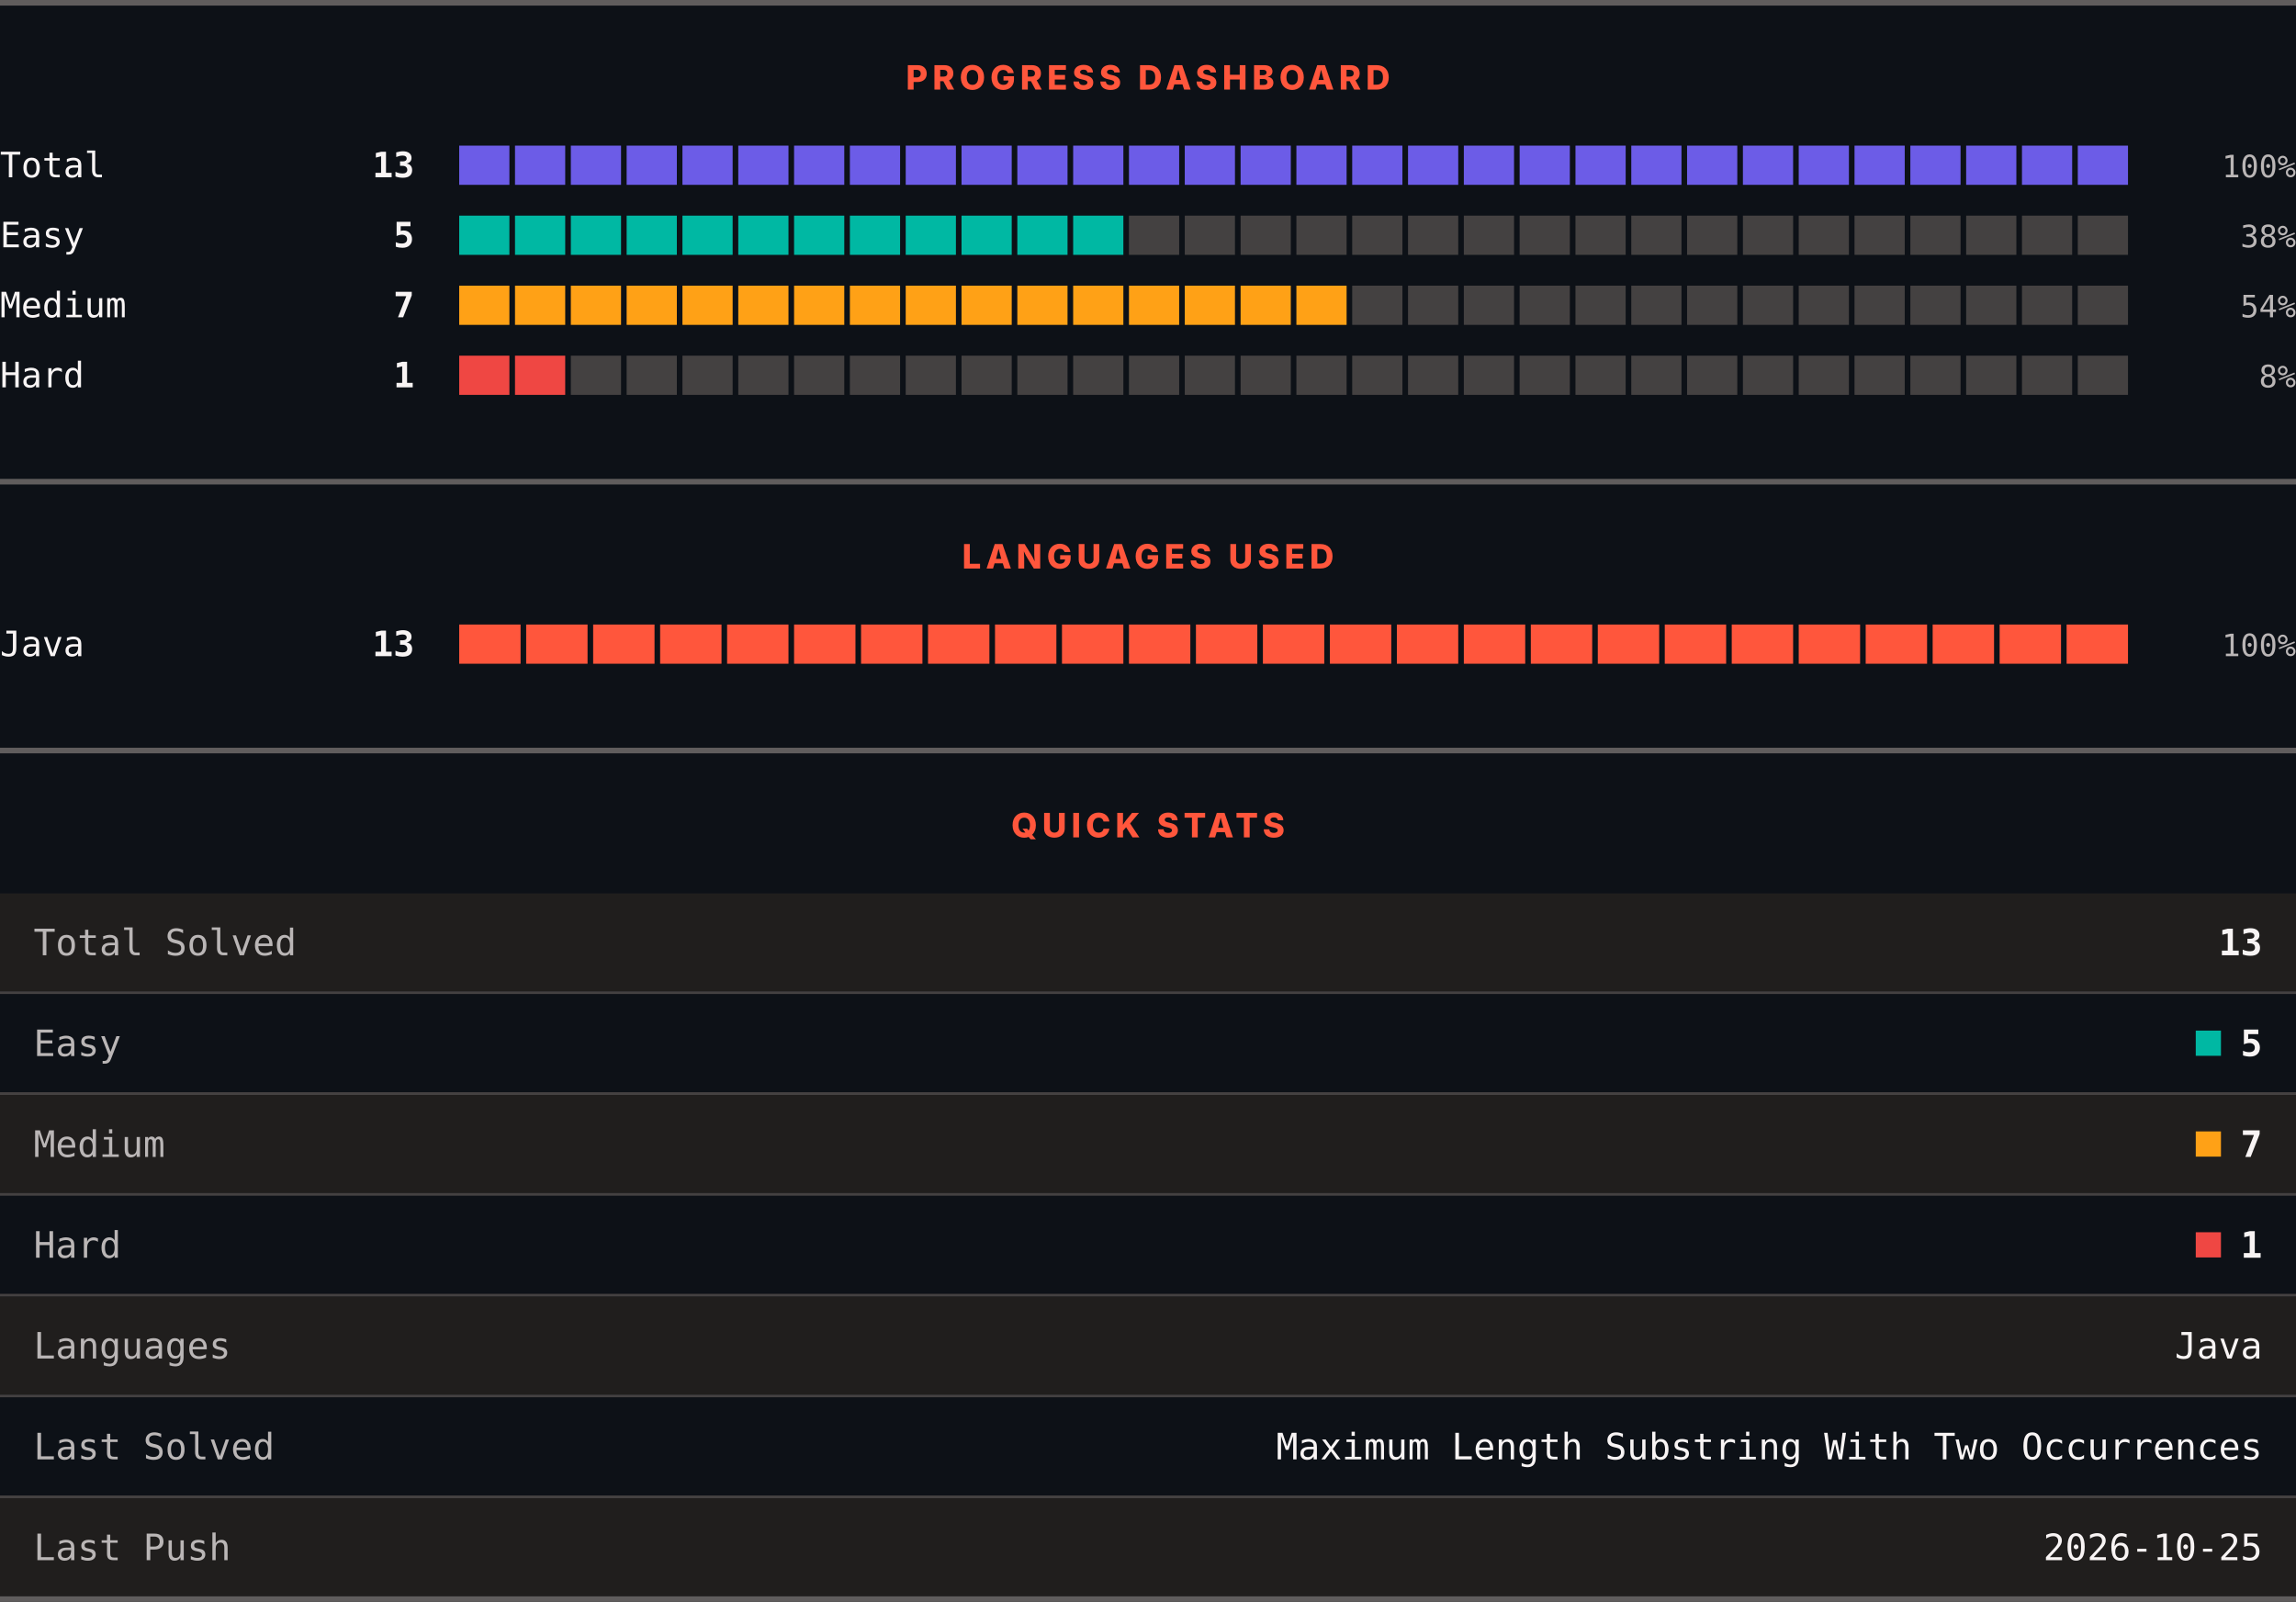
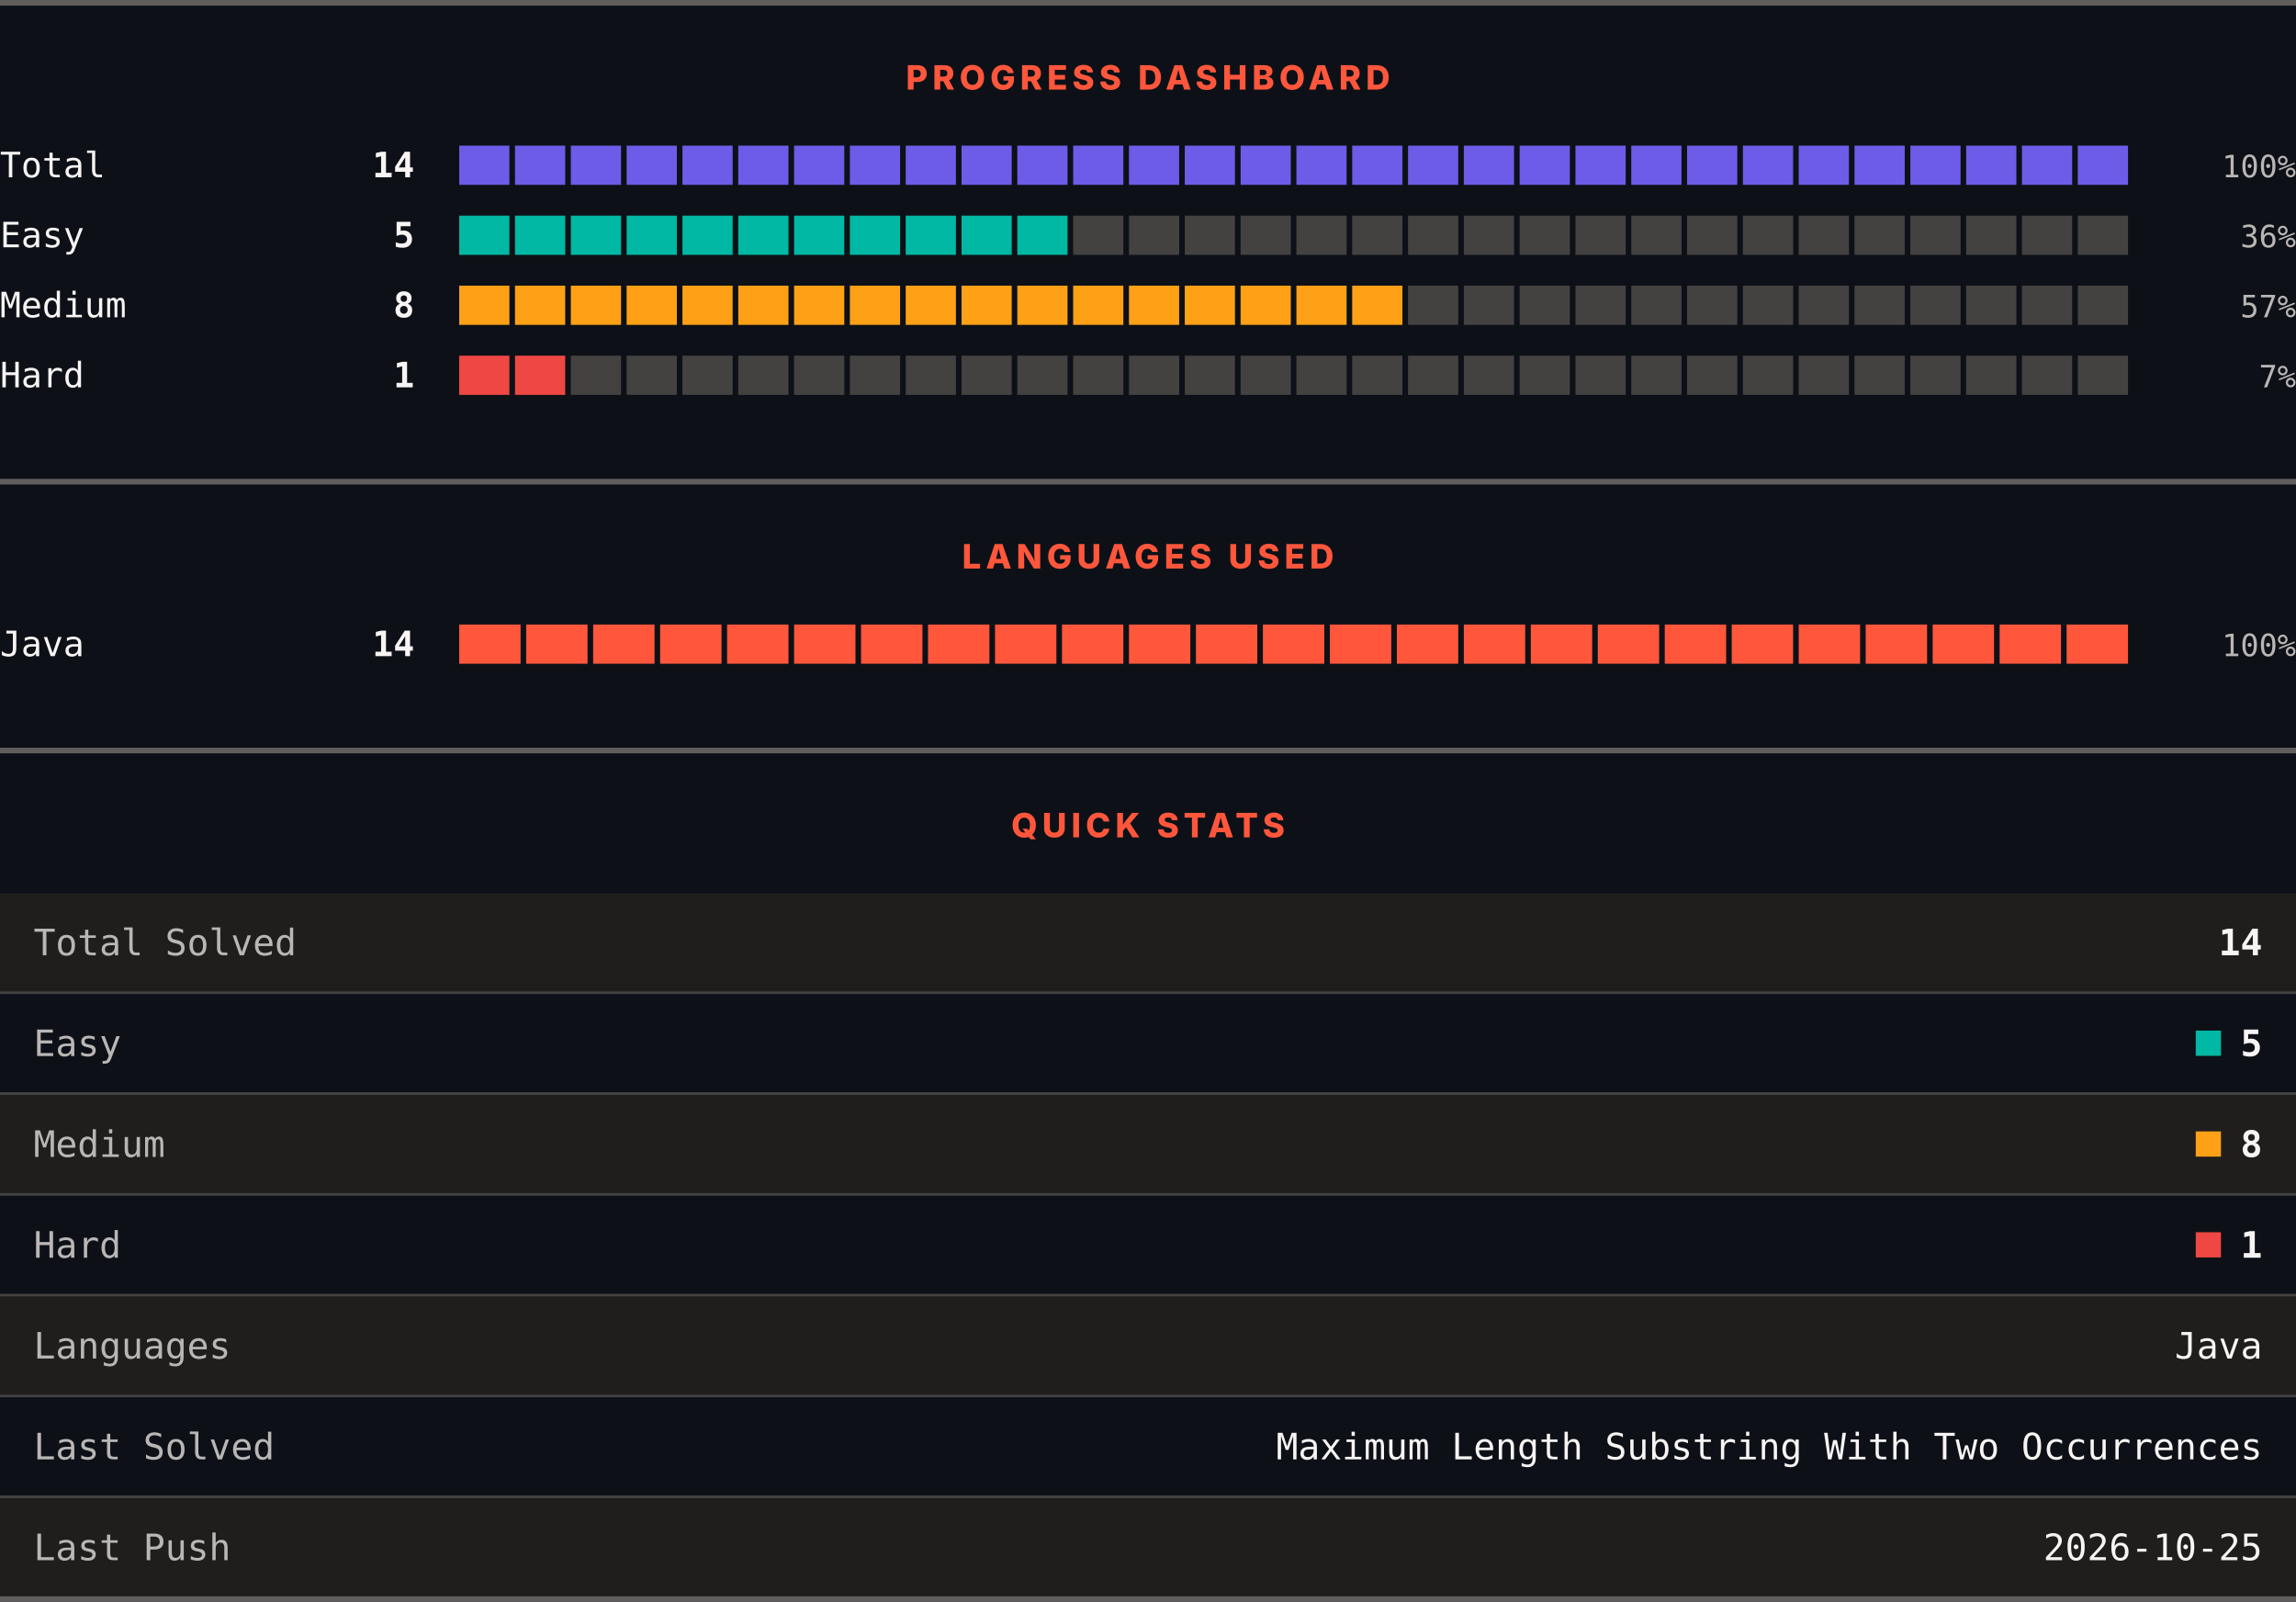
<svg xmlns="http://www.w3.org/2000/svg" width="820" height="572" viewBox="0 0 820 572" role="img" aria-label="LeetCode progress, languages and quick stats">
  <rect width="820" height="572" fill="#0d1117" />
  <rect x="0" y="0" width="820" height="2" fill="#605d5d" />
  <text x="410" y="32" text-anchor="middle" font-family="Archivo, system-ui, -apple-system, Segoe UI, sans-serif" font-size="12" font-weight="800" letter-spacing="1.68" fill="#ff563c">PROGRESS DASHBOARD</text>
  <text x="0" y="63.3" font-family="ui-monospace, SFMono-Regular, Menlo, Consolas, monospace" font-size="12.5" fill="#f8f4f4">Total</text>
-   <text x="148" y="63.3" text-anchor="end" font-family="ui-monospace, SFMono-Regular, Menlo, Consolas, monospace" font-size="12.5" font-weight="700" fill="#f8f4f4">13</text>
+   <text x="148" y="63.3" text-anchor="end" font-family="ui-monospace, SFMono-Regular, Menlo, Consolas, monospace" font-size="12.5" font-weight="700" fill="#f8f4f4">14</text>
  <rect x="164.00" y="52" width="17.93" height="14" fill="#6c5ce7" />
  <rect x="183.93" y="52" width="17.93" height="14" fill="#6c5ce7" />
  <rect x="203.87" y="52" width="17.93" height="14" fill="#6c5ce7" />
  <rect x="223.80" y="52" width="17.93" height="14" fill="#6c5ce7" />
  <rect x="243.73" y="52" width="17.93" height="14" fill="#6c5ce7" />
  <rect x="263.67" y="52" width="17.93" height="14" fill="#6c5ce7" />
  <rect x="283.60" y="52" width="17.93" height="14" fill="#6c5ce7" />
  <rect x="303.53" y="52" width="17.93" height="14" fill="#6c5ce7" />
  <rect x="323.47" y="52" width="17.93" height="14" fill="#6c5ce7" />
  <rect x="343.40" y="52" width="17.93" height="14" fill="#6c5ce7" />
  <rect x="363.33" y="52" width="17.93" height="14" fill="#6c5ce7" />
  <rect x="383.27" y="52" width="17.93" height="14" fill="#6c5ce7" />
  <rect x="403.20" y="52" width="17.93" height="14" fill="#6c5ce7" />
  <rect x="423.13" y="52" width="17.93" height="14" fill="#6c5ce7" />
  <rect x="443.07" y="52" width="17.93" height="14" fill="#6c5ce7" />
  <rect x="463.00" y="52" width="17.93" height="14" fill="#6c5ce7" />
  <rect x="482.93" y="52" width="17.93" height="14" fill="#6c5ce7" />
  <rect x="502.87" y="52" width="17.93" height="14" fill="#6c5ce7" />
  <rect x="522.80" y="52" width="17.93" height="14" fill="#6c5ce7" />
  <rect x="542.73" y="52" width="17.93" height="14" fill="#6c5ce7" />
  <rect x="562.67" y="52" width="17.93" height="14" fill="#6c5ce7" />
  <rect x="582.60" y="52" width="17.93" height="14" fill="#6c5ce7" />
  <rect x="602.53" y="52" width="17.93" height="14" fill="#6c5ce7" />
  <rect x="622.47" y="52" width="17.93" height="14" fill="#6c5ce7" />
  <rect x="642.40" y="52" width="17.93" height="14" fill="#6c5ce7" />
  <rect x="662.33" y="52" width="17.93" height="14" fill="#6c5ce7" />
  <rect x="682.27" y="52" width="17.93" height="14" fill="#6c5ce7" />
  <rect x="702.20" y="52" width="17.93" height="14" fill="#6c5ce7" />
  <rect x="722.13" y="52" width="17.93" height="14" fill="#6c5ce7" />
  <rect x="742.07" y="52" width="17.93" height="14" fill="#6c5ce7" />
  <text x="820" y="63.3" text-anchor="end" font-family="ui-monospace, SFMono-Regular, Menlo, Consolas, monospace" font-size="11" fill="#bab6b6">100%</text>
  <text x="0" y="88.3" font-family="ui-monospace, SFMono-Regular, Menlo, Consolas, monospace" font-size="12.5" fill="#f8f4f4">Easy</text>
  <text x="148" y="88.3" text-anchor="end" font-family="ui-monospace, SFMono-Regular, Menlo, Consolas, monospace" font-size="12.5" font-weight="700" fill="#f8f4f4">5</text>
  <rect x="164.00" y="77" width="17.93" height="14" fill="#00b8a3" />
  <rect x="183.93" y="77" width="17.93" height="14" fill="#00b8a3" />
  <rect x="203.87" y="77" width="17.93" height="14" fill="#00b8a3" />
  <rect x="223.80" y="77" width="17.93" height="14" fill="#00b8a3" />
  <rect x="243.73" y="77" width="17.93" height="14" fill="#00b8a3" />
  <rect x="263.67" y="77" width="17.93" height="14" fill="#00b8a3" />
  <rect x="283.60" y="77" width="17.93" height="14" fill="#00b8a3" />
  <rect x="303.53" y="77" width="17.93" height="14" fill="#00b8a3" />
  <rect x="323.47" y="77" width="17.93" height="14" fill="#00b8a3" />
  <rect x="343.40" y="77" width="17.93" height="14" fill="#00b8a3" />
  <rect x="363.33" y="77" width="17.93" height="14" fill="#00b8a3" />
-   <rect x="383.27" y="77" width="17.93" height="14" fill="#00b8a3" />
+   <rect x="383.27" y="77" width="17.93" height="14" fill="#444141" />
  <rect x="403.20" y="77" width="17.93" height="14" fill="#444141" />
  <rect x="423.13" y="77" width="17.93" height="14" fill="#444141" />
  <rect x="443.07" y="77" width="17.93" height="14" fill="#444141" />
  <rect x="463.00" y="77" width="17.93" height="14" fill="#444141" />
  <rect x="482.93" y="77" width="17.93" height="14" fill="#444141" />
  <rect x="502.87" y="77" width="17.93" height="14" fill="#444141" />
  <rect x="522.80" y="77" width="17.93" height="14" fill="#444141" />
  <rect x="542.73" y="77" width="17.93" height="14" fill="#444141" />
  <rect x="562.67" y="77" width="17.93" height="14" fill="#444141" />
  <rect x="582.60" y="77" width="17.93" height="14" fill="#444141" />
  <rect x="602.53" y="77" width="17.93" height="14" fill="#444141" />
  <rect x="622.47" y="77" width="17.93" height="14" fill="#444141" />
  <rect x="642.40" y="77" width="17.93" height="14" fill="#444141" />
  <rect x="662.33" y="77" width="17.93" height="14" fill="#444141" />
  <rect x="682.27" y="77" width="17.93" height="14" fill="#444141" />
  <rect x="702.20" y="77" width="17.93" height="14" fill="#444141" />
  <rect x="722.13" y="77" width="17.93" height="14" fill="#444141" />
  <rect x="742.07" y="77" width="17.93" height="14" fill="#444141" />
-   <text x="820" y="88.3" text-anchor="end" font-family="ui-monospace, SFMono-Regular, Menlo, Consolas, monospace" font-size="11" fill="#bab6b6">38%</text>
+   <text x="820" y="88.3" text-anchor="end" font-family="ui-monospace, SFMono-Regular, Menlo, Consolas, monospace" font-size="11" fill="#bab6b6">36%</text>
  <text x="0" y="113.3" font-family="ui-monospace, SFMono-Regular, Menlo, Consolas, monospace" font-size="12.5" fill="#f8f4f4">Medium</text>
-   <text x="148" y="113.3" text-anchor="end" font-family="ui-monospace, SFMono-Regular, Menlo, Consolas, monospace" font-size="12.5" font-weight="700" fill="#f8f4f4">7</text>
+   <text x="148" y="113.3" text-anchor="end" font-family="ui-monospace, SFMono-Regular, Menlo, Consolas, monospace" font-size="12.5" font-weight="700" fill="#f8f4f4">8</text>
  <rect x="164.00" y="102" width="17.93" height="14" fill="#ffa116" />
  <rect x="183.93" y="102" width="17.93" height="14" fill="#ffa116" />
  <rect x="203.87" y="102" width="17.93" height="14" fill="#ffa116" />
  <rect x="223.80" y="102" width="17.93" height="14" fill="#ffa116" />
  <rect x="243.73" y="102" width="17.93" height="14" fill="#ffa116" />
  <rect x="263.67" y="102" width="17.93" height="14" fill="#ffa116" />
  <rect x="283.60" y="102" width="17.93" height="14" fill="#ffa116" />
  <rect x="303.53" y="102" width="17.93" height="14" fill="#ffa116" />
  <rect x="323.47" y="102" width="17.93" height="14" fill="#ffa116" />
  <rect x="343.40" y="102" width="17.93" height="14" fill="#ffa116" />
  <rect x="363.33" y="102" width="17.93" height="14" fill="#ffa116" />
  <rect x="383.27" y="102" width="17.93" height="14" fill="#ffa116" />
  <rect x="403.20" y="102" width="17.93" height="14" fill="#ffa116" />
  <rect x="423.13" y="102" width="17.93" height="14" fill="#ffa116" />
  <rect x="443.07" y="102" width="17.93" height="14" fill="#ffa116" />
  <rect x="463.00" y="102" width="17.93" height="14" fill="#ffa116" />
-   <rect x="482.93" y="102" width="17.93" height="14" fill="#444141" />
+   <rect x="482.93" y="102" width="17.93" height="14" fill="#ffa116" />
  <rect x="502.87" y="102" width="17.93" height="14" fill="#444141" />
  <rect x="522.80" y="102" width="17.93" height="14" fill="#444141" />
  <rect x="542.73" y="102" width="17.93" height="14" fill="#444141" />
  <rect x="562.67" y="102" width="17.93" height="14" fill="#444141" />
  <rect x="582.60" y="102" width="17.93" height="14" fill="#444141" />
  <rect x="602.53" y="102" width="17.93" height="14" fill="#444141" />
  <rect x="622.47" y="102" width="17.93" height="14" fill="#444141" />
  <rect x="642.40" y="102" width="17.93" height="14" fill="#444141" />
  <rect x="662.33" y="102" width="17.93" height="14" fill="#444141" />
  <rect x="682.27" y="102" width="17.93" height="14" fill="#444141" />
  <rect x="702.20" y="102" width="17.93" height="14" fill="#444141" />
  <rect x="722.13" y="102" width="17.93" height="14" fill="#444141" />
  <rect x="742.07" y="102" width="17.93" height="14" fill="#444141" />
-   <text x="820" y="113.3" text-anchor="end" font-family="ui-monospace, SFMono-Regular, Menlo, Consolas, monospace" font-size="11" fill="#bab6b6">54%</text>
+   <text x="820" y="113.3" text-anchor="end" font-family="ui-monospace, SFMono-Regular, Menlo, Consolas, monospace" font-size="11" fill="#bab6b6">57%</text>
  <text x="0" y="138.3" font-family="ui-monospace, SFMono-Regular, Menlo, Consolas, monospace" font-size="12.5" fill="#f8f4f4">Hard</text>
  <text x="148" y="138.3" text-anchor="end" font-family="ui-monospace, SFMono-Regular, Menlo, Consolas, monospace" font-size="12.5" font-weight="700" fill="#f8f4f4">1</text>
  <rect x="164.00" y="127" width="17.93" height="14" fill="#ef4743" />
  <rect x="183.93" y="127" width="17.93" height="14" fill="#ef4743" />
  <rect x="203.87" y="127" width="17.93" height="14" fill="#444141" />
  <rect x="223.80" y="127" width="17.93" height="14" fill="#444141" />
  <rect x="243.73" y="127" width="17.93" height="14" fill="#444141" />
  <rect x="263.67" y="127" width="17.93" height="14" fill="#444141" />
  <rect x="283.60" y="127" width="17.93" height="14" fill="#444141" />
  <rect x="303.53" y="127" width="17.93" height="14" fill="#444141" />
  <rect x="323.47" y="127" width="17.93" height="14" fill="#444141" />
  <rect x="343.40" y="127" width="17.93" height="14" fill="#444141" />
  <rect x="363.33" y="127" width="17.93" height="14" fill="#444141" />
  <rect x="383.27" y="127" width="17.93" height="14" fill="#444141" />
  <rect x="403.20" y="127" width="17.93" height="14" fill="#444141" />
  <rect x="423.13" y="127" width="17.93" height="14" fill="#444141" />
  <rect x="443.07" y="127" width="17.93" height="14" fill="#444141" />
  <rect x="463.00" y="127" width="17.93" height="14" fill="#444141" />
  <rect x="482.93" y="127" width="17.93" height="14" fill="#444141" />
  <rect x="502.87" y="127" width="17.93" height="14" fill="#444141" />
  <rect x="522.80" y="127" width="17.93" height="14" fill="#444141" />
  <rect x="542.73" y="127" width="17.93" height="14" fill="#444141" />
  <rect x="562.67" y="127" width="17.93" height="14" fill="#444141" />
  <rect x="582.60" y="127" width="17.93" height="14" fill="#444141" />
  <rect x="602.53" y="127" width="17.93" height="14" fill="#444141" />
  <rect x="622.47" y="127" width="17.93" height="14" fill="#444141" />
  <rect x="642.40" y="127" width="17.93" height="14" fill="#444141" />
  <rect x="662.33" y="127" width="17.93" height="14" fill="#444141" />
  <rect x="682.27" y="127" width="17.93" height="14" fill="#444141" />
  <rect x="702.20" y="127" width="17.93" height="14" fill="#444141" />
  <rect x="722.13" y="127" width="17.93" height="14" fill="#444141" />
  <rect x="742.07" y="127" width="17.93" height="14" fill="#444141" />
-   <text x="820" y="138.3" text-anchor="end" font-family="ui-monospace, SFMono-Regular, Menlo, Consolas, monospace" font-size="11" fill="#bab6b6">8%</text>
+   <text x="820" y="138.3" text-anchor="end" font-family="ui-monospace, SFMono-Regular, Menlo, Consolas, monospace" font-size="11" fill="#bab6b6">7%</text>
  <rect x="0" y="171" width="820" height="2" fill="#605d5d" />
  <text x="410" y="203" text-anchor="middle" font-family="Archivo, system-ui, -apple-system, Segoe UI, sans-serif" font-size="12" font-weight="800" letter-spacing="1.68" fill="#ff563c">LANGUAGES USED</text>
  <text x="0" y="234.3" font-family="ui-monospace, SFMono-Regular, Menlo, Consolas, monospace" font-size="12.5" fill="#f8f4f4">Java</text>
-   <text x="148" y="234.3" text-anchor="end" font-family="ui-monospace, SFMono-Regular, Menlo, Consolas, monospace" font-size="12.5" font-weight="700" fill="#f8f4f4">13</text>
+   <text x="148" y="234.3" text-anchor="end" font-family="ui-monospace, SFMono-Regular, Menlo, Consolas, monospace" font-size="12.5" font-weight="700" fill="#f8f4f4">14</text>
  <rect x="164.00" y="223" width="21.92" height="14" fill="#ff563c" />
  <rect x="187.92" y="223" width="21.92" height="14" fill="#ff563c" />
  <rect x="211.84" y="223" width="21.92" height="14" fill="#ff563c" />
  <rect x="235.76" y="223" width="21.92" height="14" fill="#ff563c" />
  <rect x="259.68" y="223" width="21.92" height="14" fill="#ff563c" />
  <rect x="283.60" y="223" width="21.92" height="14" fill="#ff563c" />
  <rect x="307.52" y="223" width="21.92" height="14" fill="#ff563c" />
  <rect x="331.44" y="223" width="21.92" height="14" fill="#ff563c" />
  <rect x="355.36" y="223" width="21.92" height="14" fill="#ff563c" />
  <rect x="379.28" y="223" width="21.92" height="14" fill="#ff563c" />
  <rect x="403.20" y="223" width="21.92" height="14" fill="#ff563c" />
  <rect x="427.12" y="223" width="21.92" height="14" fill="#ff563c" />
  <rect x="451.04" y="223" width="21.92" height="14" fill="#ff563c" />
  <rect x="474.96" y="223" width="21.92" height="14" fill="#ff563c" />
  <rect x="498.88" y="223" width="21.92" height="14" fill="#ff563c" />
  <rect x="522.80" y="223" width="21.92" height="14" fill="#ff563c" />
  <rect x="546.72" y="223" width="21.92" height="14" fill="#ff563c" />
  <rect x="570.64" y="223" width="21.92" height="14" fill="#ff563c" />
  <rect x="594.56" y="223" width="21.92" height="14" fill="#ff563c" />
  <rect x="618.48" y="223" width="21.92" height="14" fill="#ff563c" />
  <rect x="642.40" y="223" width="21.92" height="14" fill="#ff563c" />
  <rect x="666.32" y="223" width="21.92" height="14" fill="#ff563c" />
  <rect x="690.24" y="223" width="21.92" height="14" fill="#ff563c" />
  <rect x="714.16" y="223" width="21.92" height="14" fill="#ff563c" />
  <rect x="738.08" y="223" width="21.92" height="14" fill="#ff563c" />
  <text x="820" y="234.3" text-anchor="end" font-family="ui-monospace, SFMono-Regular, Menlo, Consolas, monospace" font-size="11" fill="#bab6b6">100%</text>
  <rect x="0" y="267" width="820" height="2" fill="#605d5d" />
  <text x="410" y="299" text-anchor="middle" font-family="Archivo, system-ui, -apple-system, Segoe UI, sans-serif" font-size="12" font-weight="800" letter-spacing="1.68" fill="#ff563c">QUICK STATS</text>
  <rect x="0" y="319" width="820" height="35" fill="#201e1d" />
  <text x="12" y="341.1" font-family="ui-monospace, SFMono-Regular, Menlo, Consolas, monospace" font-size="13" fill="#bab6b6">Total Solved</text>
-   <text x="808" y="341.1" text-anchor="end" font-family="ui-monospace, SFMono-Regular, Menlo, Consolas, monospace" font-size="13" font-weight="700" fill="#f8f4f4">13</text>
+   <text x="808" y="341.1" text-anchor="end" font-family="ui-monospace, SFMono-Regular, Menlo, Consolas, monospace" font-size="13" font-weight="700" fill="#f8f4f4">14</text>
  <rect x="0" y="354" width="820" height="1" fill="#444141" />
  <rect x="0" y="355" width="820" height="35" fill="#0d1117" />
  <text x="12" y="377.1" font-family="ui-monospace, SFMono-Regular, Menlo, Consolas, monospace" font-size="13" fill="#bab6b6">Easy</text>
  <rect x="784.2" y="368" width="9" height="9" fill="#00b8a3" />
  <text x="808" y="377.1" text-anchor="end" font-family="ui-monospace, SFMono-Regular, Menlo, Consolas, monospace" font-size="13" font-weight="700" fill="#f8f4f4">5</text>
  <rect x="0" y="390" width="820" height="1" fill="#444141" />
  <rect x="0" y="391" width="820" height="35" fill="#201e1d" />
  <text x="12" y="413.1" font-family="ui-monospace, SFMono-Regular, Menlo, Consolas, monospace" font-size="13" fill="#bab6b6">Medium</text>
  <rect x="784.2" y="404" width="9" height="9" fill="#ffa116" />
-   <text x="808" y="413.1" text-anchor="end" font-family="ui-monospace, SFMono-Regular, Menlo, Consolas, monospace" font-size="13" font-weight="700" fill="#f8f4f4">7</text>
+   <text x="808" y="413.1" text-anchor="end" font-family="ui-monospace, SFMono-Regular, Menlo, Consolas, monospace" font-size="13" font-weight="700" fill="#f8f4f4">8</text>
  <rect x="0" y="426" width="820" height="1" fill="#444141" />
  <rect x="0" y="427" width="820" height="35" fill="#0d1117" />
  <text x="12" y="449.1" font-family="ui-monospace, SFMono-Regular, Menlo, Consolas, monospace" font-size="13" fill="#bab6b6">Hard</text>
  <rect x="784.2" y="440" width="9" height="9" fill="#ef4743" />
  <text x="808" y="449.1" text-anchor="end" font-family="ui-monospace, SFMono-Regular, Menlo, Consolas, monospace" font-size="13" font-weight="700" fill="#f8f4f4">1</text>
  <rect x="0" y="462" width="820" height="1" fill="#444141" />
  <rect x="0" y="463" width="820" height="35" fill="#201e1d" />
  <text x="12" y="485.1" font-family="ui-monospace, SFMono-Regular, Menlo, Consolas, monospace" font-size="13" fill="#bab6b6">Languages</text>
  <text x="808" y="485.1" text-anchor="end" font-family="ui-monospace, SFMono-Regular, Menlo, Consolas, monospace" font-size="13" fill="#f8f4f4">Java</text>
  <rect x="0" y="498" width="820" height="1" fill="#444141" />
  <rect x="0" y="499" width="820" height="35" fill="#0d1117" />
  <text x="12" y="521.1" font-family="ui-monospace, SFMono-Regular, Menlo, Consolas, monospace" font-size="13" fill="#bab6b6">Last Solved</text>
  <text x="808" y="521.1" text-anchor="end" font-family="ui-monospace, SFMono-Regular, Menlo, Consolas, monospace" font-size="13" fill="#f8f4f4">Maximum Length Substring With Two Occurrences</text>
  <rect x="0" y="534" width="820" height="1" fill="#444141" />
  <rect x="0" y="535" width="820" height="35" fill="#201e1d" />
  <text x="12" y="557.1" font-family="ui-monospace, SFMono-Regular, Menlo, Consolas, monospace" font-size="13" fill="#bab6b6">Last Push</text>
  <text x="808" y="557.1" text-anchor="end" font-family="ui-monospace, SFMono-Regular, Menlo, Consolas, monospace" font-size="13" fill="#f8f4f4">2026-10-25</text>
  <rect x="0" y="570" width="820" height="2" fill="#605d5d" />
</svg>
